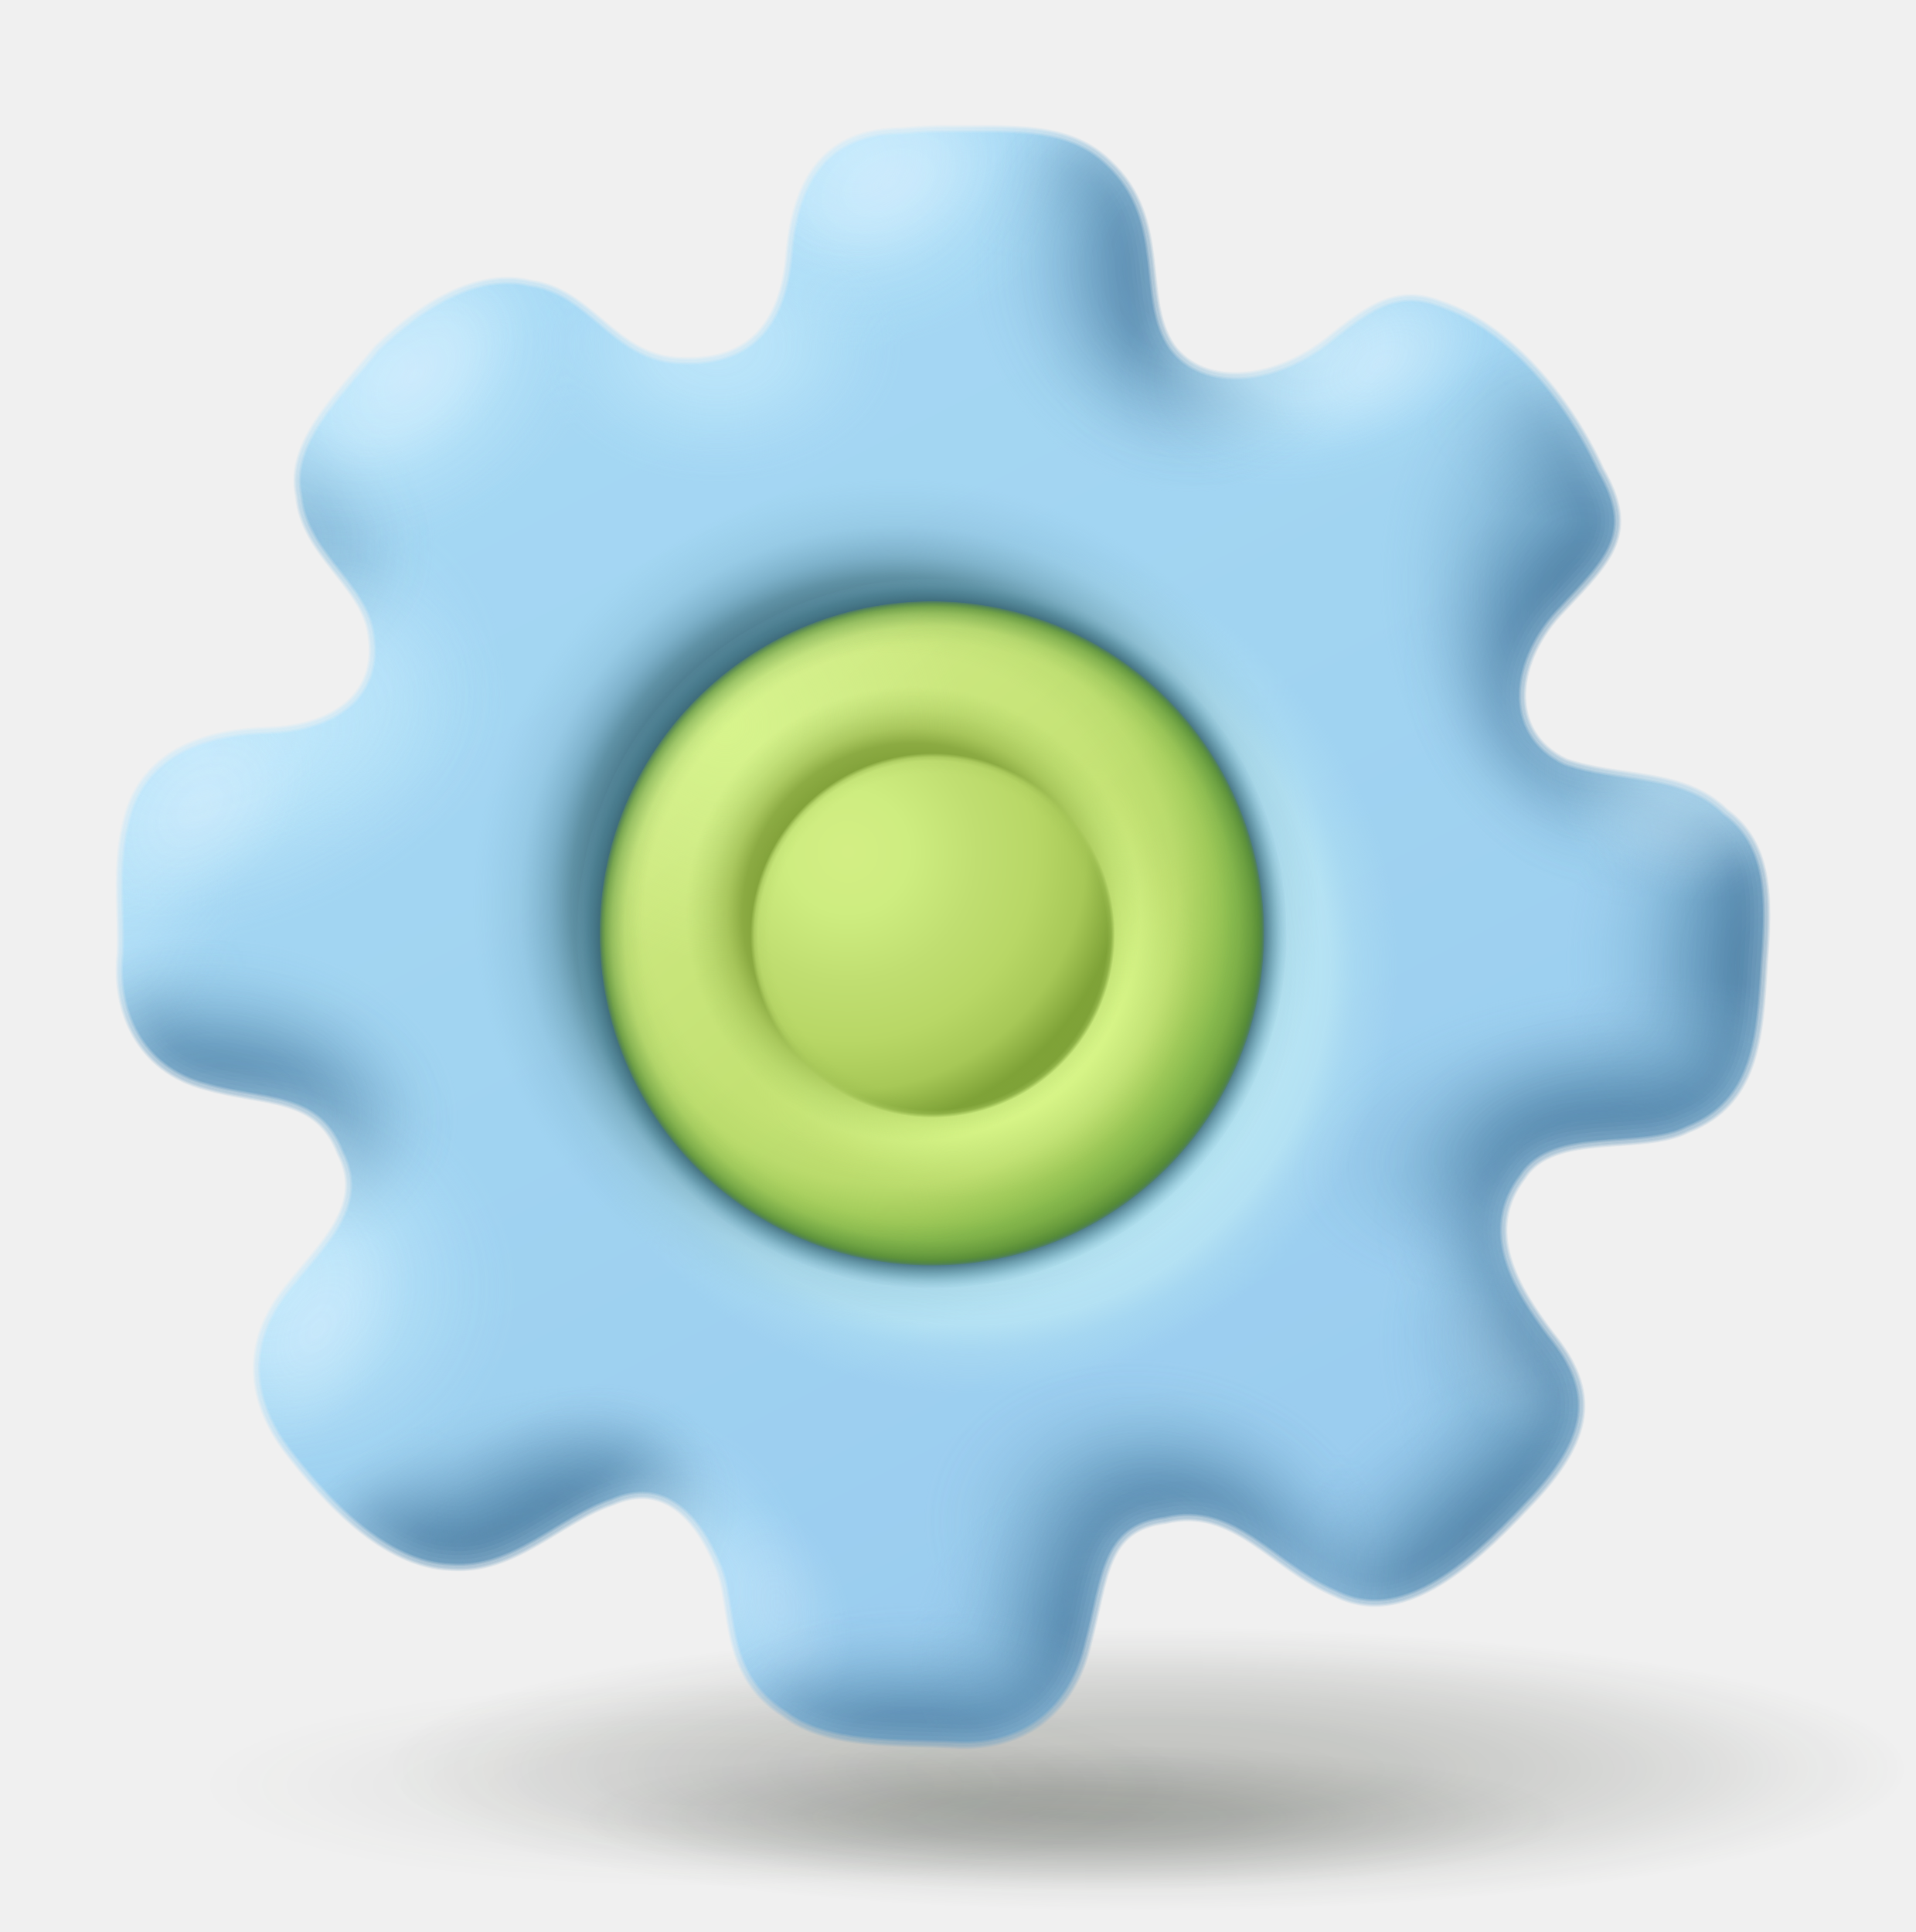
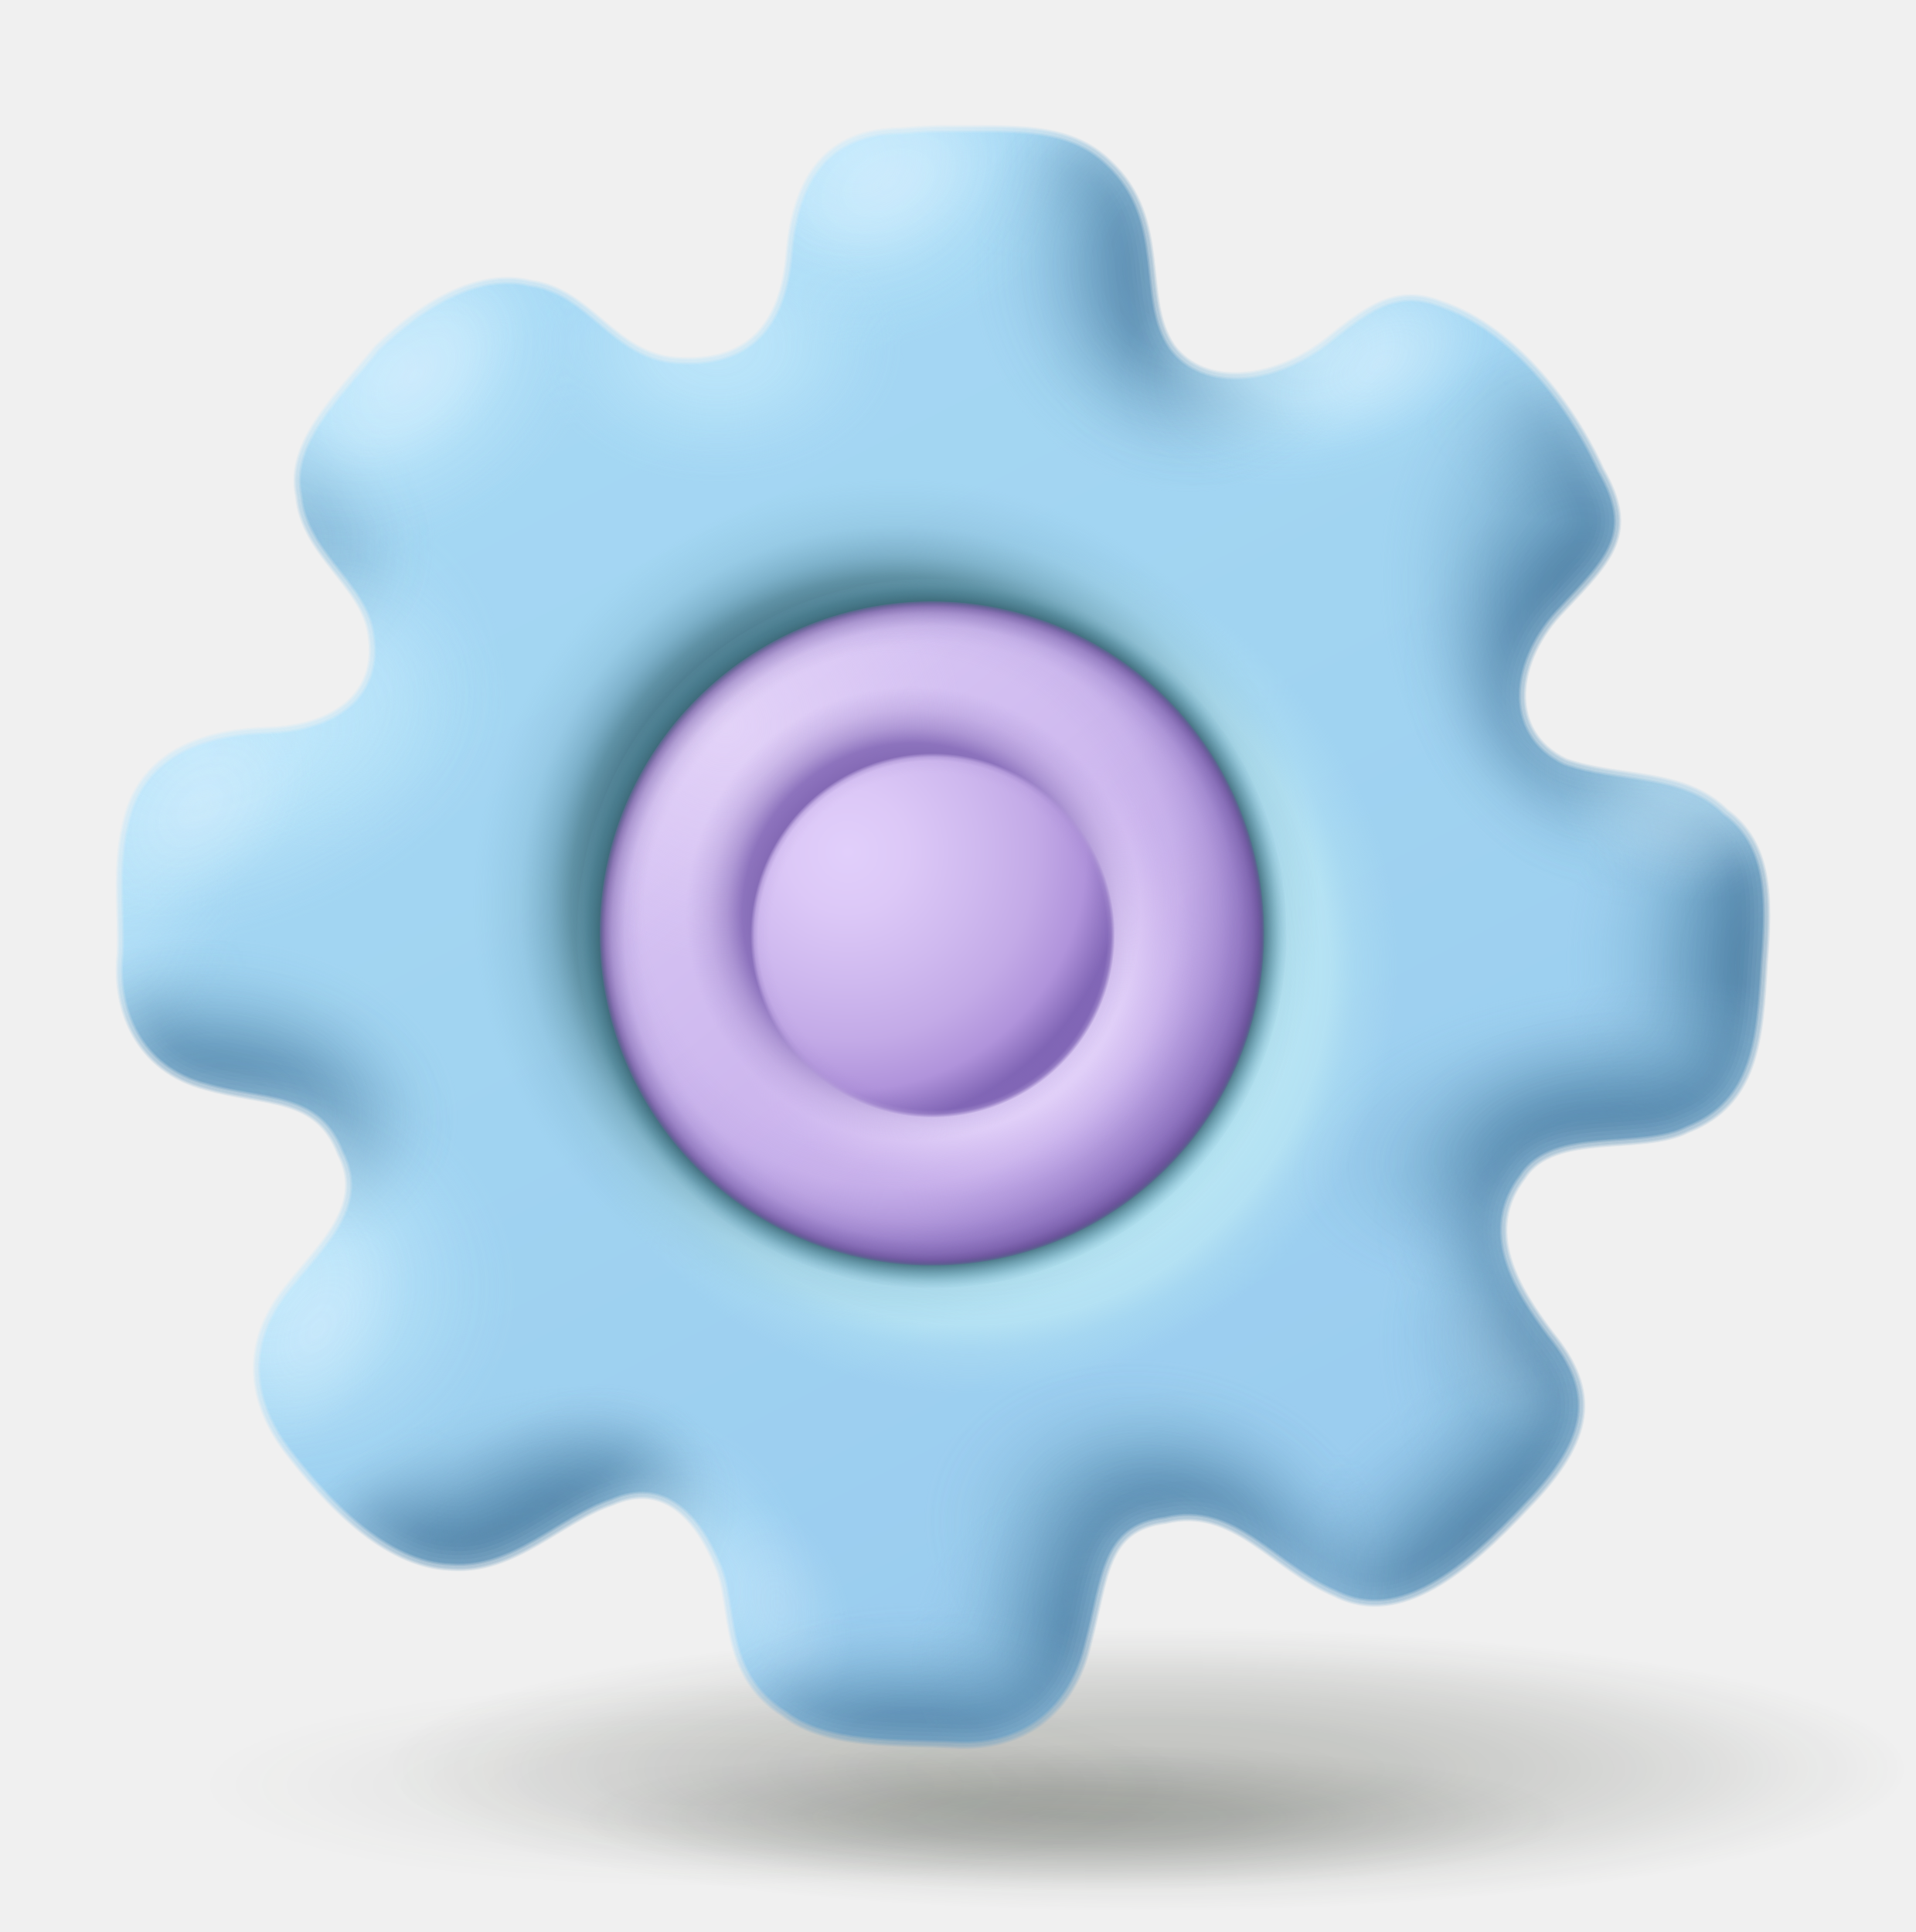
<svg xmlns="http://www.w3.org/2000/svg" width="470" height="474" viewBox="0 0 470 474" role="img" aria-labelledby="gear-title gear-description">
  <defs>
    <radialGradient id="ground-ambient">
      <stop stop-color="#252b1e" stop-opacity=".224" />
      <stop offset=".34" stop-color="#252b1e" stop-opacity=".2" />
      <stop offset=".65" stop-color="#252b1e" stop-opacity=".117" />
      <stop offset=".84" stop-color="#252b1e" stop-opacity=".048" />
      <stop offset="1" stop-color="#252b1e" stop-opacity="0" />
    </radialGradient>
    <radialGradient id="ground-contact">
      <stop stop-color="#1c241b" stop-opacity=".218" />
      <stop offset=".35" stop-color="#1c241b" stop-opacity=".176" />
      <stop offset=".6" stop-color="#1c241b" stop-opacity=".102" />
      <stop offset=".84" stop-color="#1c241b" stop-opacity=".036" />
      <stop offset="1" stop-color="#1c241b" stop-opacity="0" />
    </radialGradient>
    <path id="gear-outline" d="M 231 31.6       C 248 31.8 262 30.2 272 40       C 287 54 279.3 73.3 287.5 85.1       C 295.6 96 313.4 93.6 326.3 83.1       C 337.1 74.4 343.5 70.6 354 74.8       C 369.7 80.2 384.3 96.9 392.7 115.3       C 401.6 130.8 394.9 137.1 383.3 149.4       C 371.3 161.6 368.9 179.7 384 186.9       C 397.1 191.5 413 188.9 423.3 199.2       C 434 207.1 434.1 219.9 432.8 236.3       C 431.7 255.2 430.7 270.5 414 277.1       C 402.7 282.9 381.2 276.9 373.6 288.6       C 363.2 302 372 316.3 380.4 327.4       C 392 341.5 390.4 353.1 374.8 369.2       C 359.8 385.2 343.4 398.9 327.7 391       C 312.2 384.5 302.9 368.9 285.9 373       C 270.7 374.8 271.2 387.2 267 402.9       C 263.3 419.6 251.2 429.2 234.1 428.1       C 219.9 427.4 202.8 428.5 192.4 420.5       C 176.6 410.5 180.5 394 176 383.9       C 171.1 372.2 162.9 363 150.2 368.5       C 137.3 372.8 126.2 385.6 110.7 384.5       C 94.2 384 79.8 368 70.4 355.8       C 61.4 343.8 60 330.5 69.1 317.9       C 77.4 306.6 90.6 296.6 83.5 282.9       C 77.9 268.3 65.1 270.8 50.5 266.6       C 33.9 262.3 28 247.6 29.5 233.8       C 29.9 223.9 28 212.7 31.1 200.9       C 35.3 184.2 51 179.6 65.6 179.2       C 82.1 178.7 93.4 170.6 91 155.6       C 89.4 143.5 74.5 135.8 73.3 121.7       C 70.4 108.5 83.4 96.8 92.5 85.4       C 103.1 75.1 117.1 66.3 130 69.5       C 144.7 71.3 150.5 87.4 165.8 88.4       C 183.6 89.7 192.2 80 193.6 62.1       C 195.2 43.8 202.8 32.2 221.1 32.1       C 224.7 31.8 228 31.6 231 31.6 Z" />
    <clipPath id="gear-clip">
      <use href="#gear-outline" />
    </clipPath>
    <g id="outline-feather" fill="none">
      <use href="#gear-outline" stroke-width="1.95" stroke-opacity=".065" />
      <use href="#gear-outline" stroke-width="1.72" stroke-opacity=".12" />
      <use href="#gear-outline" stroke-width="1.27" stroke-opacity=".166" />
      <use href="#gear-outline" stroke-width=".8" stroke-opacity=".2" />
      <use href="#gear-outline" stroke-width=".42" stroke-opacity=".089" />
    </g>
    <mask id="soft-silhouette" maskUnits="userSpaceOnUse" x="0" y="0" width="470" height="474">
      <use href="#outline-feather" stroke="#fff" />
      <use href="#gear-outline" fill="#fff" />
      <use href="#outline-feather" stroke="#000" clip-path="url(#gear-clip)" />
    </mask>
    <linearGradient id="sky-face" gradientUnits="userSpaceOnUse" x1="128" y1="59" x2="298" y2="392">
      <stop stop-color="#a6d8f4" />
      <stop offset=".45" stop-color="#a1d4f1" />
      <stop offset="1" stop-color="#9accef" />
    </linearGradient>
    <radialGradient id="sky-edge-shade">
      <stop stop-color="#639abf" />
      <stop offset=".24" stop-color="#679ec1" stop-opacity=".94" />
      <stop offset=".46" stop-color="#6da3c5" stop-opacity=".74" />
      <stop offset=".66" stop-color="#74a9cb" stop-opacity=".42" />
      <stop offset=".84" stop-color="#7db0d0" stop-opacity=".14" />
      <stop offset="1" stop-color="#86b6d7" stop-opacity="0" />
    </radialGradient>
    <radialGradient id="sky-rollover">
      <stop stop-color="#386489" />
      <stop offset=".38" stop-color="#437298" stop-opacity=".87" />
      <stop offset=".64" stop-color="#4e7da1" stop-opacity=".55" />
      <stop offset=".84" stop-color="#5b89ac" stop-opacity=".20" />
      <stop offset="1" stop-color="#6695b7" stop-opacity="0" />
    </radialGradient>
    <radialGradient id="sky-reflected-sheen">
      <stop stop-color="#c7e8fa" stop-opacity=".73" />
      <stop offset=".43" stop-color="#c2e6f9" stop-opacity=".53" />
      <stop offset=".74" stop-color="#c9e9fb" stop-opacity=".20" />
      <stop offset="1" stop-color="#cdeafc" stop-opacity="0" />
    </radialGradient>
    <radialGradient id="sky-specular">
      <stop stop-color="#deeffd" stop-opacity=".45" />
      <stop offset=".28" stop-color="#d7eefd" stop-opacity=".41" />
      <stop offset=".5" stop-color="#d3edfc" stop-opacity=".32" />
      <stop offset=".72" stop-color="#cfebfc" stop-opacity=".17" />
      <stop offset=".9" stop-color="#cbeafc" stop-opacity=".05" />
      <stop offset="1" stop-color="#cbeafc" stop-opacity="0" />
    </radialGradient>
    <mask id="rounded-tooth-falloff" maskUnits="userSpaceOnUse" x="0" y="0" width="470" height="474">
      <g fill="none" stroke="#fff" stroke-linejoin="round">
        <use href="#gear-outline" stroke-width="66" stroke-opacity=".004" />
        <use href="#gear-outline" stroke-width="64" stroke-opacity=".006" />
        <use href="#gear-outline" stroke-width="62" stroke-opacity=".008" />
        <use href="#gear-outline" stroke-width="60" stroke-opacity=".012" />
        <use href="#gear-outline" stroke-width="58" stroke-opacity=".015" />
        <use href="#gear-outline" stroke-width="56" stroke-opacity=".018" />
        <use href="#gear-outline" stroke-width="54" stroke-opacity=".020" />
        <use href="#gear-outline" stroke-width="52" stroke-opacity=".021" />
        <use href="#gear-outline" stroke-width="50" stroke-opacity=".019" />
        <use href="#gear-outline" stroke-width="48" stroke-opacity=".020" />
        <use href="#gear-outline" stroke-width="46" stroke-opacity=".023" />
        <use href="#gear-outline" stroke-width="44" stroke-opacity=".025" />
        <use href="#gear-outline" stroke-width="42" stroke-opacity=".028" />
        <use href="#gear-outline" stroke-width="40" stroke-opacity=".031" />
        <use href="#gear-outline" stroke-width="38" stroke-opacity=".033" />
        <use href="#gear-outline" stroke-width="36" stroke-opacity=".036" />
        <use href="#gear-outline" stroke-width="34" stroke-opacity=".039" />
        <use href="#gear-outline" stroke-width="32" stroke-opacity=".042" />
        <use href="#gear-outline" stroke-width="30" stroke-opacity=".044" />
        <use href="#gear-outline" stroke-width="28" stroke-opacity=".046" />
        <use href="#gear-outline" stroke-width="26" stroke-opacity=".048" />
        <use href="#gear-outline" stroke-width="24" stroke-opacity=".049" />
        <use href="#gear-outline" stroke-width="22" stroke-opacity=".050" />
        <use href="#gear-outline" stroke-width="20" stroke-opacity=".050" />
        <use href="#gear-outline" stroke-width="18" stroke-opacity=".049" />
        <use href="#gear-outline" stroke-width="16" stroke-opacity=".047" />
        <use href="#gear-outline" stroke-width="14" stroke-opacity=".044" />
        <use href="#gear-outline" stroke-width="12" stroke-opacity=".040" />
        <use href="#gear-outline" stroke-width="10" stroke-opacity=".035" />
        <use href="#gear-outline" stroke-width="8" stroke-opacity=".029" />
        <use href="#gear-outline" stroke-width="6" stroke-opacity=".022" />
        <use href="#gear-outline" stroke-width="4" stroke-opacity=".014" />
        <use href="#gear-outline" stroke-width="2" stroke-opacity=".007" />
      </g>
    </mask>
    <mask id="tooth-bounce-falloff" maskUnits="userSpaceOnUse" x="0" y="0" width="470" height="474">
      <g fill="none" stroke="#fff">
        <use href="#gear-outline" stroke-width="18" stroke-opacity=".005" />
        <use href="#gear-outline" stroke-width="16" stroke-opacity=".017" />
        <use href="#gear-outline" stroke-width="14" stroke-opacity=".024" />
        <use href="#gear-outline" stroke-width="12" stroke-opacity=".042" />
        <use href="#gear-outline" stroke-width="10" stroke-opacity=".064" />
        <use href="#gear-outline" stroke-width="8" stroke-opacity=".087" />
        <use href="#gear-outline" stroke-width="6" stroke-opacity=".102" />
        <use href="#gear-outline" stroke-width="4" stroke-opacity=".097" />
        <use href="#gear-outline" stroke-width="2" stroke-opacity=".062" />
      </g>
    </mask>
    <g id="tooth-shadow-fields">
      <ellipse id="north-shade" cx="290" cy="66" rx="52" ry="55" transform="rotate(-13 290 66)" opacity=".88" />
      <ellipse id="northeast-shade" cx="390" cy="150" rx="51" ry="70" transform="rotate(-11 390 150)" />
      <ellipse id="east-side-shade" cx="435" cy="236" rx="51" ry="65" />
      <ellipse id="east-under-shade" cx="392" cy="280" rx="78" ry="39" transform="rotate(-8 392 280)" opacity=".9" />
      <ellipse id="southeast-side-shade" cx="391" cy="329" rx="53" ry="60" opacity=".81" />
      <ellipse id="southeast-under-shade" cx="370" cy="379" rx="69" ry="44" transform="rotate(-31 370 379)" opacity=".94" />
      <ellipse id="southeast-valley-shade" cx="284" cy="378" rx="58" ry="44" transform="rotate(12 284 378)" opacity=".85" />
      <ellipse id="south-side-shade" cx="269" cy="406" rx="46" ry="45" opacity=".81" />
      <ellipse id="south-under-shade" cx="225" cy="436" rx="67" ry="43" opacity=".94" />
      <ellipse id="southwest-shade" cx="121" cy="383" rx="64" ry="39" transform="rotate(-22 121 383)" />
      <ellipse id="southwest-valley-shade" cx="140" cy="369" rx="37" ry="28" transform="rotate(-24 140 369)" opacity=".42" />
      <ellipse id="west-shade" cx="55" cy="271" rx="58" ry="41" transform="rotate(6 55 271)" opacity=".8" />
      <ellipse id="northwest-shade" cx="67" cy="133" rx="40" ry="38" opacity=".34" />
    </g>
    <radialGradient id="sky-edge-sheen">
      <stop stop-color="#c9edfe" />
      <stop offset=".34" stop-color="#c5ebfd" stop-opacity=".86" />
      <stop offset=".6" stop-color="#c0e9fc" stop-opacity=".48" />
      <stop offset=".83" stop-color="#bce7fc" stop-opacity=".14" />
      <stop offset="1" stop-color="#b8e4fb" stop-opacity="0" />
    </radialGradient>
    <radialGradient id="socket-light" gradientUnits="userSpaceOnUse" cx="238" cy="237" r="105">
      <stop offset=".73" stop-color="#c4eef6" stop-opacity=".7" />
      <stop offset=".84" stop-color="#bfeaf5" stop-opacity=".66" />
      <stop offset=".9" stop-color="#b9e7f4" stop-opacity=".32" />
      <stop offset="1" stop-color="#b7e5f4" stop-opacity="0" />
    </radialGradient>
    <radialGradient id="socket-shadow" gradientUnits="userSpaceOnUse" cx="220" cy="221.4" r="104">
      <stop offset=".65" stop-color="#355d6d" stop-opacity=".94" />
      <stop offset=".72" stop-color="#3c6b7c" stop-opacity=".86" />
      <stop offset=".77" stop-color="#467889" stop-opacity=".73" />
      <stop offset=".82" stop-color="#558aa0" stop-opacity=".48" />
      <stop offset=".89" stop-color="#649ab2" stop-opacity=".19" />
      <stop offset="1" stop-color="#75aac2" stop-opacity="0" />
    </radialGradient>
    <radialGradient id="socket-seam">
      <stop offset=".885" stop-color="#365d6b" stop-opacity=".92" />
      <stop offset=".93" stop-color="#3c6978" stop-opacity=".83" />
      <stop offset=".962" stop-color="#4b8395" stop-opacity=".44" />
      <stop offset="1" stop-color="#77b2c9" stop-opacity="0" />
    </radialGradient>
-     <linearGradient id="lime-face" gradientUnits="userSpaceOnUse" x1="176" y1="164" x2="284" y2="297">
-       <stop stop-color="#d0eb85" />
-       <stop offset=".5" stop-color="#c3e173" />
-       <stop offset="1" stop-color="#bfde71" />
+     <linearGradient id="lavender-face" gradientUnits="userSpaceOnUse" x1="176" y1="164" x2="284" y2="297">
+       <stop stop-color="#d9c8f5" />
+       <stop offset=".5" stop-color="#cdb7ee" />
+       <stop offset="1" stop-color="#c9b0ec" />
    </linearGradient>
-     <radialGradient id="lime-sheen" gradientUnits="userSpaceOnUse" cx="178" cy="178" r="58">
-       <stop stop-color="#dcfa92" stop-opacity=".65" />
-       <stop offset=".5" stop-color="#d9f593" stop-opacity=".42" />
-       <stop offset="1" stop-color="#dbf492" stop-opacity="0" />
-     </radialGradient>
-     <radialGradient id="lime-shoulder" gradientUnits="userSpaceOnUse" cx="219" cy="221" r="92">
-       <stop offset=".66" stop-color="#82b642" stop-opacity="0" />
-       <stop offset=".76" stop-color="#82b642" stop-opacity=".13" />
-       <stop offset=".84" stop-color="#7ab13d" stop-opacity=".43" />
-       <stop offset=".91" stop-color="#6ca73b" stop-opacity=".67" />
-       <stop offset=".97" stop-color="#669c35" stop-opacity=".8" />
-       <stop offset="1" stop-color="#5d9333" stop-opacity=".86" />
-     </radialGradient>
-     <radialGradient id="lime-rim" gradientUnits="userSpaceOnUse" cx="228.6" cy="229" r="81">
-       <stop offset=".88" stop-color="#5b923f" stop-opacity="0" />
-       <stop offset=".93" stop-color="#548b3b" stop-opacity=".10" />
-       <stop offset=".97" stop-color="#4b8335" stop-opacity=".38" />
-       <stop offset="1" stop-color="#477e33" stop-opacity=".74" />
-     </radialGradient>
-     <radialGradient id="lime-alpha">
+     <radialGradient id="lavender-sheen" gradientUnits="userSpaceOnUse" cx="178" cy="178" r="58">
+       <stop stop-color="#e9dafa" stop-opacity=".65" />
+       <stop offset=".5" stop-color="#e4d3f8" stop-opacity=".42" />
+       <stop offset="1" stop-color="#e0cdf7" stop-opacity="0" />
+     </radialGradient>
+     <radialGradient id="lavender-shoulder" gradientUnits="userSpaceOnUse" cx="219" cy="221" r="92">
+       <stop offset=".66" stop-color="#a189d2" stop-opacity="0" />
+       <stop offset=".76" stop-color="#a189d2" stop-opacity=".13" />
+       <stop offset=".84" stop-color="#977dc9" stop-opacity=".43" />
+       <stop offset=".91" stop-color="#886dbd" stop-opacity=".67" />
+       <stop offset=".97" stop-color="#7c60b1" stop-opacity=".8" />
+       <stop offset="1" stop-color="#7054a3" stop-opacity=".86" />
+     </radialGradient>
+     <radialGradient id="lavender-rim" gradientUnits="userSpaceOnUse" cx="228.6" cy="229" r="81">
+       <stop offset=".88" stop-color="#8066b3" stop-opacity="0" />
+       <stop offset=".93" stop-color="#755daa" stop-opacity=".10" />
+       <stop offset=".97" stop-color="#6a529c" stop-opacity=".38" />
+       <stop offset="1" stop-color="#5d478c" stop-opacity=".74" />
+     </radialGradient>
+     <radialGradient id="ring-alpha">
      <stop offset=".980" stop-color="#fff" />
      <stop offset=".990" stop-color="#fff" stop-opacity=".8" />
      <stop offset=".996" stop-color="#fff" stop-opacity=".38" />
      <stop offset="1" stop-color="#fff" stop-opacity="0" />
    </radialGradient>
    <mask id="ring-silhouette" maskUnits="userSpaceOnUse" x="145" y="145" width="167" height="168">
-       <circle cx="228.6" cy="229" r="81.5" fill="url(#lime-alpha)" />
+       <circle cx="228.6" cy="229" r="81.5" fill="url(#ring-alpha)" />
    </mask>
    <radialGradient id="hub-light" gradientUnits="userSpaceOnUse" cx="233.8" cy="234.8" r="59">
-       <stop offset=".61" stop-color="#dbf98d" stop-opacity=".93" />
-       <stop offset=".72" stop-color="#daf88a" stop-opacity=".84" />
-       <stop offset=".83" stop-color="#d5f488" stop-opacity=".46" />
-       <stop offset=".93" stop-color="#d2ef81" stop-opacity=".14" />
-       <stop offset="1" stop-color="#d2ed81" stop-opacity="0" />
+       <stop offset=".61" stop-color="#e7d8fc" stop-opacity=".93" />
+       <stop offset=".72" stop-color="#e4d4fa" stop-opacity=".84" />
+       <stop offset=".83" stop-color="#dfcdf7" stop-opacity=".46" />
+       <stop offset=".93" stop-color="#dac6f5" stop-opacity=".14" />
+       <stop offset="1" stop-color="#d6c1f3" stop-opacity="0" />
    </radialGradient>
    <radialGradient id="hub-shadow" gradientUnits="userSpaceOnUse" cx="224" cy="224.2" r="55.8">
-       <stop offset=".66" stop-color="#73942c" stop-opacity=".86" />
-       <stop offset=".75" stop-color="#80a038" stop-opacity=".86" />
-       <stop offset=".82" stop-color="#88a83d" stop-opacity=".52" />
-       <stop offset=".9" stop-color="#89ac41" stop-opacity=".24" />
-       <stop offset="1" stop-color="#8cb448" stop-opacity="0" />
+       <stop offset=".66" stop-color="#7358a8" stop-opacity=".86" />
+       <stop offset=".75" stop-color="#8065b4" stop-opacity=".86" />
+       <stop offset=".82" stop-color="#896fba" stop-opacity=".52" />
+       <stop offset=".9" stop-color="#947ac2" stop-opacity=".24" />
+       <stop offset="1" stop-color="#9a83ca" stop-opacity="0" />
    </radialGradient>
    <radialGradient id="hub-dome" gradientUnits="userSpaceOnUse" cx="208" cy="209" r="68">
-       <stop stop-color="#d3ee84" />
-       <stop offset=".22" stop-color="#ceed80" />
-       <stop offset=".47" stop-color="#c0de71" />
-       <stop offset=".68" stop-color="#b8d766" />
-       <stop offset=".86" stop-color="#a7c857" />
-       <stop offset="1" stop-color="#7ea237" />
+       <stop stop-color="#e1cffb" />
+       <stop offset=".22" stop-color="#dcc8f7" />
+       <stop offset=".47" stop-color="#cfb9ef" />
+       <stop offset=".68" stop-color="#c3aae7" />
+       <stop offset=".86" stop-color="#b093db" />
+       <stop offset="1" stop-color="#8065b5" />
    </radialGradient>
    <radialGradient id="hub-rim" gradientUnits="userSpaceOnUse" cx="228.5" cy="229.2" r="45">
-       <stop offset=".88" stop-color="#84aa40" stop-opacity="0" />
-       <stop offset="1" stop-color="#7ea13d" stop-opacity=".16" />
+       <stop offset=".88" stop-color="#967bc6" stop-opacity="0" />
+       <stop offset="1" stop-color="#8669b8" stop-opacity=".16" />
    </radialGradient>
    <radialGradient id="hub-alpha">
      <stop offset=".958" stop-color="#fff" />
      <stop offset=".979" stop-color="#fff" stop-opacity=".76" />
      <stop offset=".993" stop-color="#fff" stop-opacity=".28" />
      <stop offset="1" stop-color="#fff" stop-opacity="0" />
    </radialGradient>
    <mask id="hub-silhouette" maskUnits="userSpaceOnUse" x="182" y="183" width="93" height="93">
      <circle cx="228.8" cy="229.5" r="44.8" fill="url(#hub-alpha)" />
    </mask>
  </defs>
  <g id="ground-shadow">
    <ellipse id="shadow-ambient" cx="281" cy="434" rx="186" ry="35" fill="url(#ground-ambient)" />
    <ellipse id="shadow-left-spread" cx="171" cy="438" rx="121" ry="25" fill="url(#ground-ambient)" opacity=".25" />
    <ellipse id="shadow-contact" cx="263" cy="446" rx="121" ry="18" fill="url(#ground-contact)" />
  </g>
  <g id="gear-body" mask="url(#soft-silhouette)">
    <rect id="body-color" width="470" height="474" fill="url(#sky-face)" />
    <g id="tooth-shading">
      <use id="tooth-ambient-shading" href="#tooth-shadow-fields" fill="url(#sky-edge-shade)" opacity=".83" />
      <use id="tooth-edge-depth" href="#tooth-shadow-fields" fill="url(#sky-rollover)" mask="url(#rounded-tooth-falloff)" />
      <use id="tooth-edge-bounce" href="#tooth-shadow-fields" fill="url(#sky-reflected-sheen)" mask="url(#tooth-bounce-falloff)" />
    </g>
    <g id="tooth-highlights" fill="url(#sky-edge-sheen)" opacity=".88">
      <ellipse id="north-sheen" cx="210" cy="38" rx="51" ry="48" opacity=".94" />
      <ellipse id="northwest-sheen" cx="95" cy="91" rx="56" ry="43" transform="rotate(-31 95 91)" opacity=".94" />
      <ellipse id="upper-left-notch-sheen" cx="176" cy="85" rx="46" ry="34" opacity=".74" />
      <ellipse id="upper-right-notch-sheen" cx="323" cy="87" rx="49" ry="31" transform="rotate(-14 323 87)" opacity=".92" />
      <ellipse id="west-sheen" cx="49" cy="185" rx="78" ry="46" transform="rotate(-15 49 185)" opacity=".91" />
      <ellipse id="left-notch-sheen" cx="82" cy="166" rx="42" ry="44" opacity=".45" />
      <ellipse id="west-edge-sheen" cx="25" cy="221" rx="34" ry="41" opacity=".47" />
      <ellipse id="southwest-sheen" cx="64" cy="313" rx="63" ry="54" transform="rotate(12 64 313)" opacity=".92" />
      <ellipse id="lower-left-notch-sheen" cx="172" cy="388" rx="28" ry="40" transform="rotate(-14 172 388)" opacity=".57" />
      <ellipse id="east-sheen" cx="418" cy="189" rx="44" ry="27" opacity=".49" />
    </g>
    <g id="tooth-specular-reflections" fill="url(#sky-specular)">
      <ellipse id="north-glint" cx="218" cy="45" rx="32" ry="21" transform="rotate(-23 218 45)" opacity=".95" />
      <ellipse id="northwest-glint" cx="102" cy="92" rx="33" ry="20" transform="rotate(-43 102 92)" opacity=".93" />
      <ellipse id="northeast-glint" cx="339" cy="89" rx="30" ry="18" transform="rotate(-29 339 89)" opacity=".76" />
      <ellipse id="west-glint" cx="49" cy="198" rx="33" ry="22" transform="rotate(-44 49 198)" opacity=".9" />
      <ellipse id="east-glint" cx="409" cy="204" rx="27" ry="16" transform="rotate(16 409 204)" opacity=".43" />
      <ellipse id="southwest-glint" cx="78" cy="326" rx="32" ry="20" transform="rotate(-62 78 326)" opacity=".78" />
      <ellipse id="southeast-glint" cx="368" cy="333" rx="26" ry="15" transform="rotate(53 368 333)" opacity=".3" />
      <ellipse id="south-glint" cx="191" cy="394" rx="27" ry="17" transform="rotate(72 191 394)" opacity=".48" />
    </g>
    <circle id="socket-highlight" cx="238" cy="237" r="105" fill="url(#socket-light)" />
    <circle id="socket-occlusion" cx="220" cy="221.4" r="104" fill="url(#socket-shadow)" />
    <circle id="socket-lip" cx="228.6" cy="229" r="87" fill="url(#socket-seam)" />
  </g>
  <g id="center-ring" mask="url(#ring-silhouette)">
-     <circle id="ring-face" cx="228.6" cy="229" r="82" fill="url(#lime-face)" />
-     <circle id="ring-sheen" cx="228.6" cy="229" r="82" fill="url(#lime-sheen)" />
-     <circle id="ring-shoulder" cx="228.6" cy="229" r="82" fill="url(#lime-shoulder)" />
-     <circle id="ring-outer-edge" cx="228.6" cy="229" r="82" fill="url(#lime-rim)" />
+     <circle id="ring-face" cx="228.6" cy="229" r="82" fill="url(#lavender-face)" />
+     <circle id="ring-sheen" cx="228.6" cy="229" r="82" fill="url(#lavender-sheen)" />
+     <circle id="ring-shoulder" cx="228.6" cy="229" r="82" fill="url(#lavender-shoulder)" />
+     <circle id="ring-outer-edge" cx="228.6" cy="229" r="82" fill="url(#lavender-rim)" />
    <circle id="ring-inner-highlight" cx="233.8" cy="234.8" r="59" fill="url(#hub-light)" />
    <circle id="ring-inner-shadow" cx="224" cy="224.2" r="55.8" fill="url(#hub-shadow)" />
  </g>
  <g id="center-hub" mask="url(#hub-silhouette)">
    <circle id="hub-face" cx="228.8" cy="229.5" r="45.3" fill="url(#hub-dome)" />
    <circle id="hub-edge" cx="228.8" cy="229.5" r="45.3" fill="url(#hub-rim)" />
  </g>
</svg>
